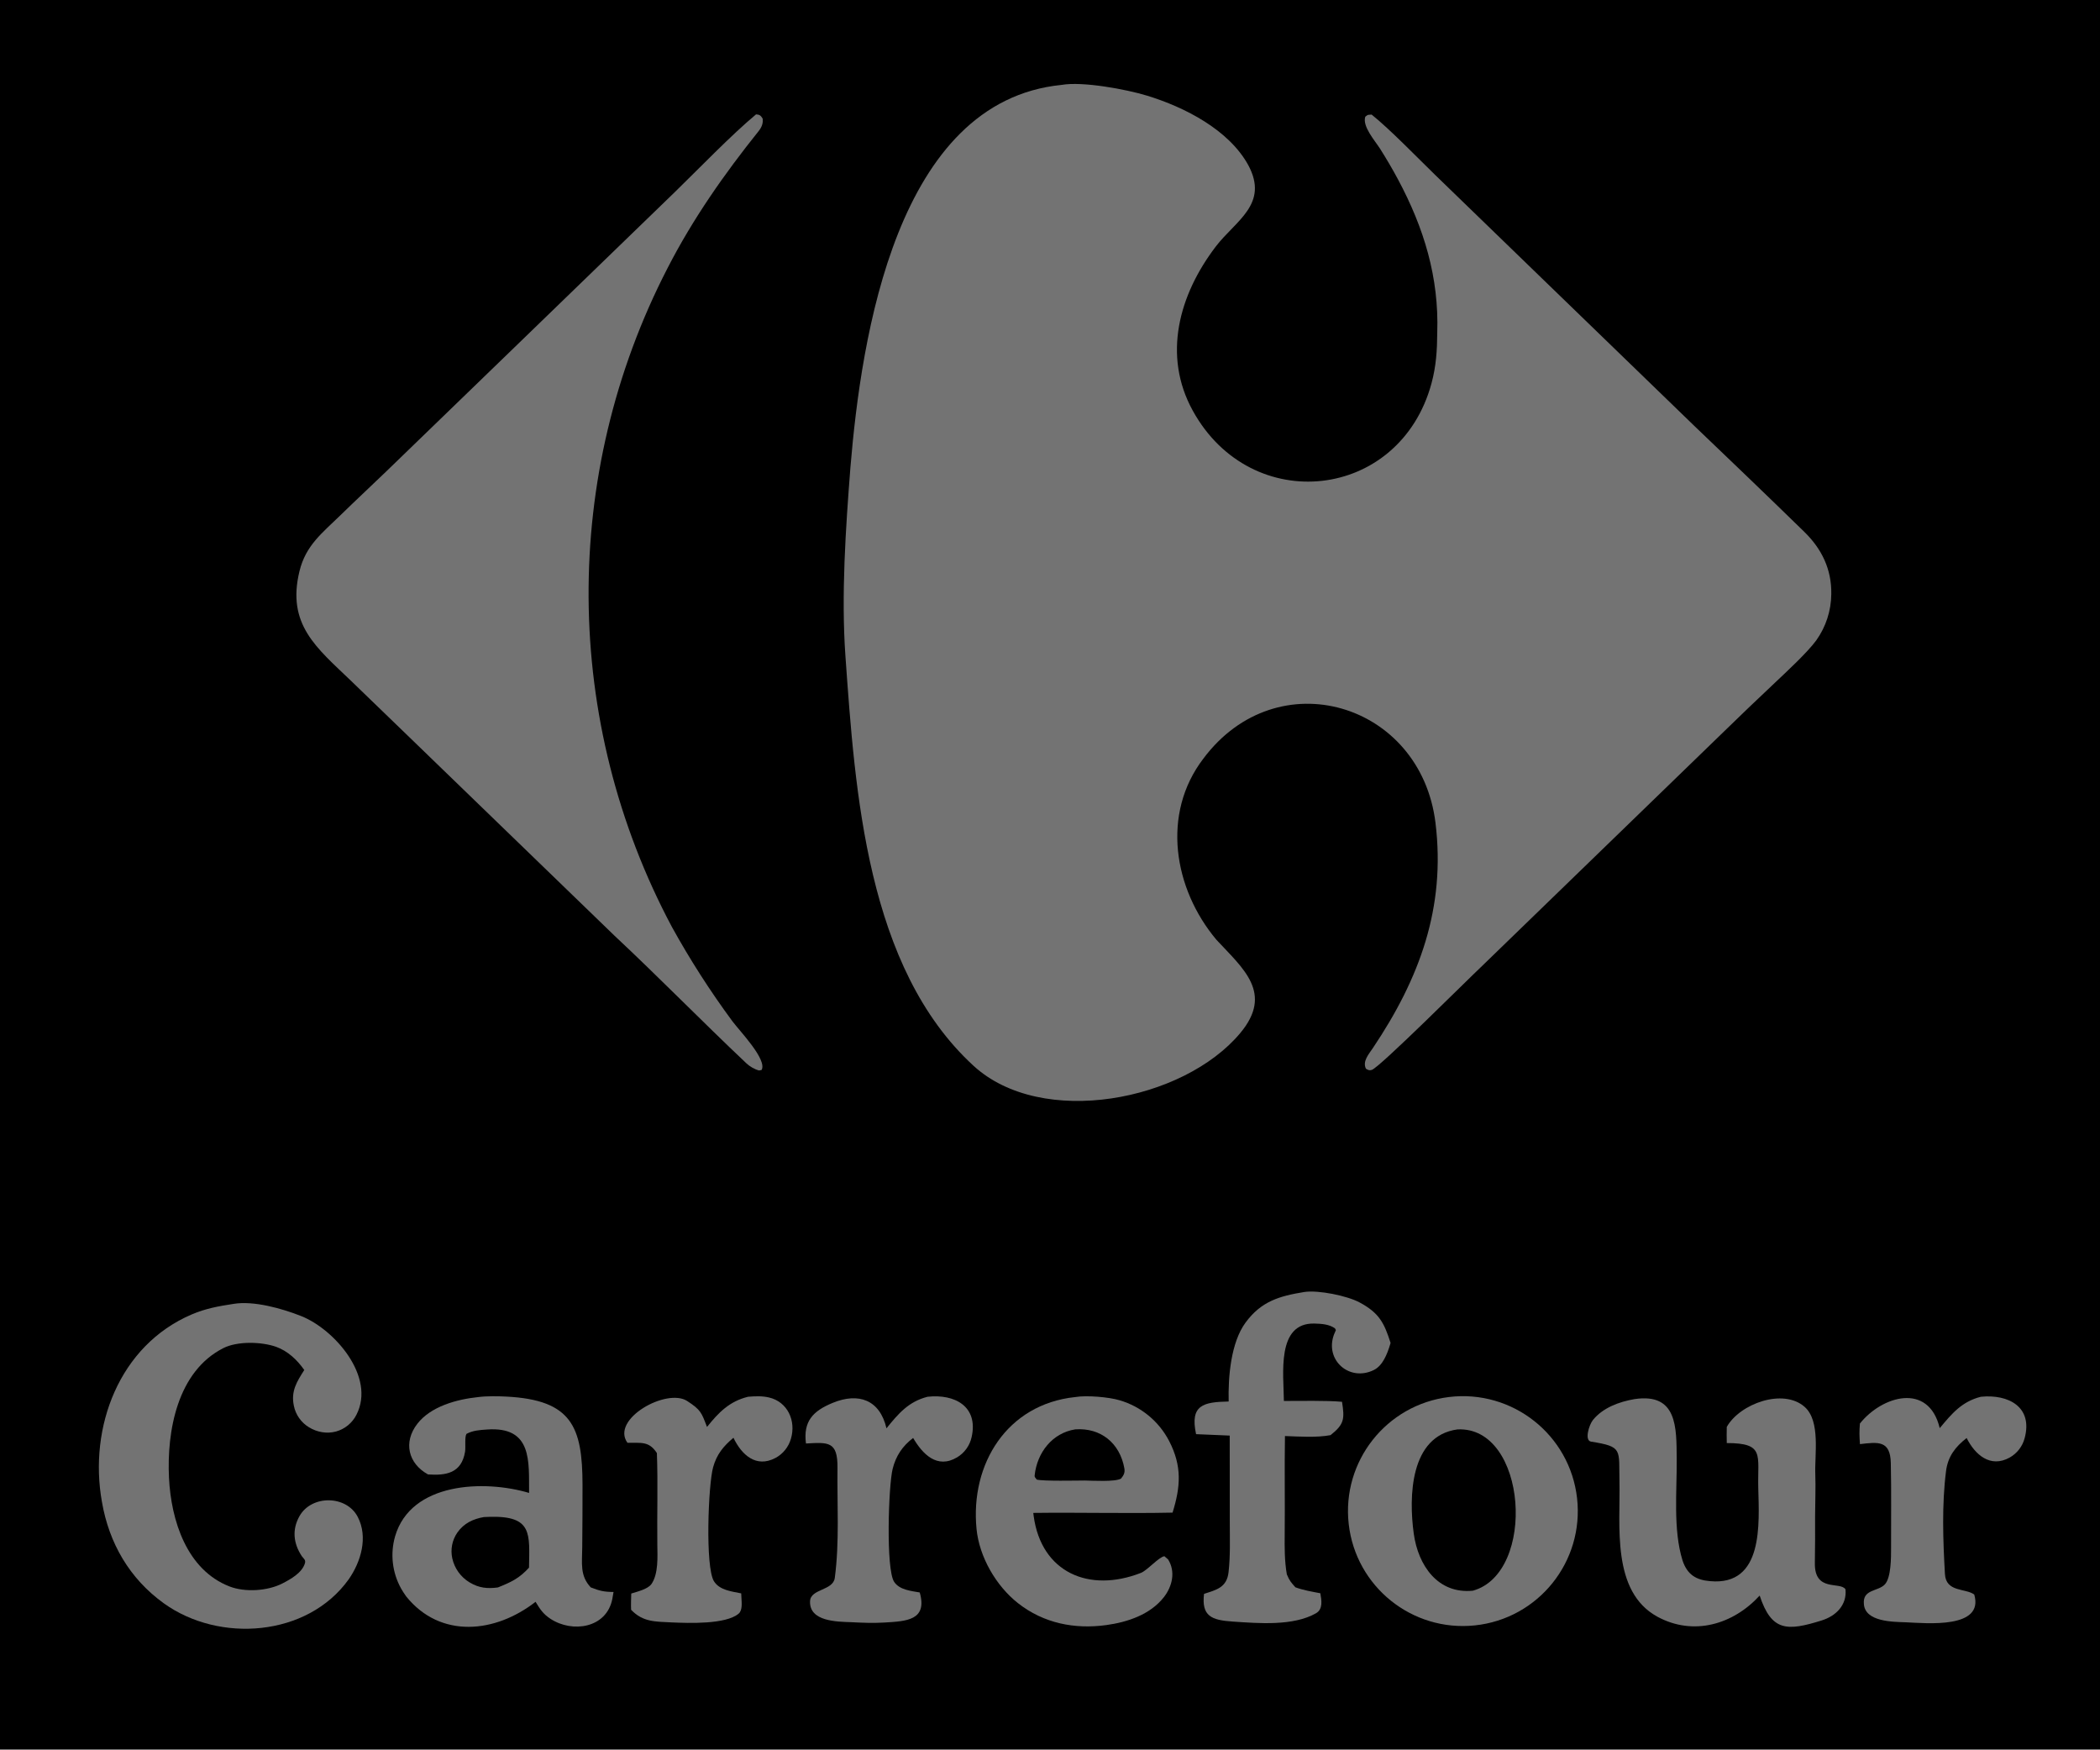
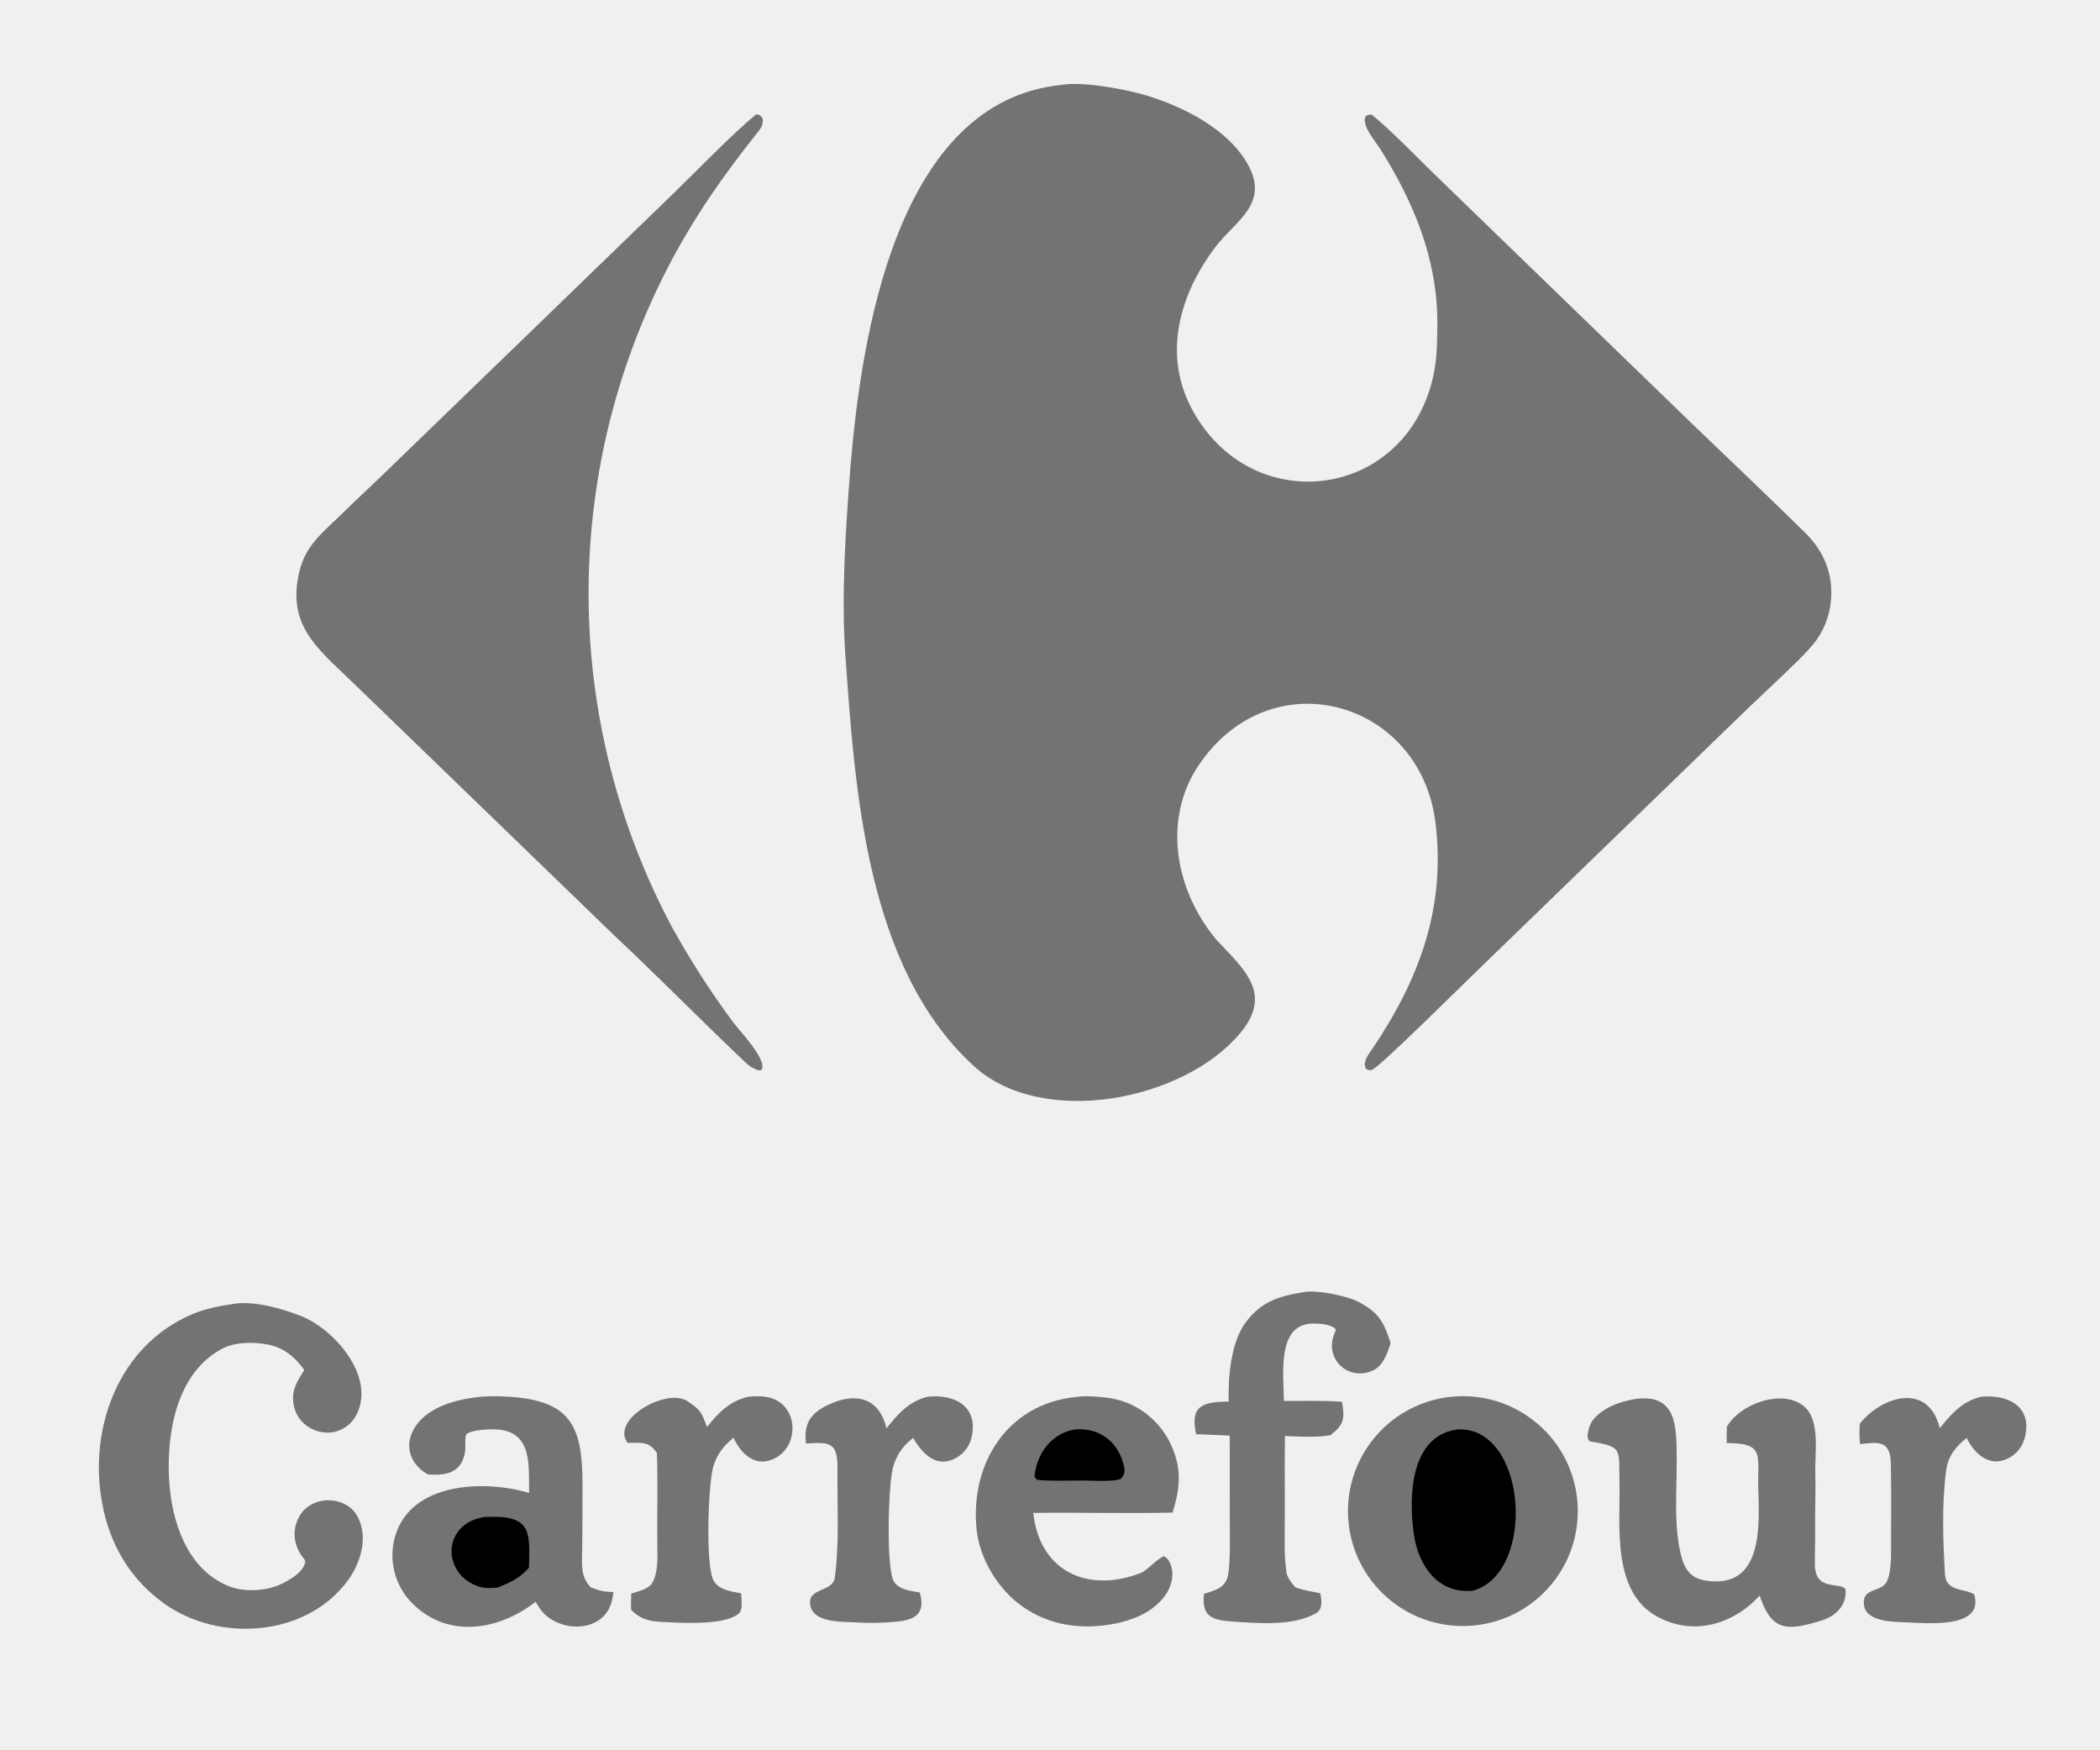
- <svg xmlns="http://www.w3.org/2000/svg" preserveAspectRatio="xMidYMid meet" overflow="visible" width="82.339" height="68.588" viewBox="0 0 82.339 68.588" fill="none">
+ <svg xmlns="http://www.w3.org/2000/svg" preserveAspectRatio="xMidYMid meet" overflow="visible" style="display: block;" width="82.339" height="68.588" viewBox="0 0 82.339 68.588" fill="none">
  <g id="Screenshot 2026-08-15 at 11.58.27â¯AM 1 [Vectorized]" clip-path="url(#clip0_0_480)">
-     <path id="Vector" d="M0 -4.584H82.339V70.965H0V-4.584Z" fill="black" />
    <path id="Vector_2" d="M41.626 3.328C42.443 3.183 44.163 3.5 44.985 3.753C46.45 4.203 48.182 5.086 48.944 6.474C49.768 8.006 48.439 8.656 47.67 9.664C46.223 11.561 45.577 13.936 46.765 16.095C49.06 20.268 54.883 19.624 56.128 15.027C56.31 14.352 56.348 13.742 56.353 13.047C56.426 10.874 55.833 8.935 54.813 7.03C54.592 6.618 54.355 6.214 54.104 5.819C53.9 5.504 53.407 4.946 53.532 4.575C53.657 4.481 53.607 4.509 53.78 4.492C54.481 5.05 55.614 6.219 56.285 6.871L60.694 11.141L66.427 16.691C67.871 18.071 69.316 19.455 70.746 20.851C71.429 21.518 71.82 22.317 71.803 23.292C71.797 23.943 71.591 24.576 71.213 25.105C70.866 25.58 70.061 26.322 69.603 26.756C68.907 27.41 68.218 28.07 67.534 28.737L58.062 37.916C57.546 38.4 54.084 41.858 53.785 41.944C53.684 41.973 53.643 41.948 53.557 41.896C53.414 41.606 53.667 41.329 53.836 41.077C55.652 38.37 56.692 35.587 56.284 32.257C55.706 27.544 50.076 25.863 47.181 29.742C45.528 31.903 46.015 34.841 47.694 36.841C48.746 37.974 49.938 38.93 48.631 40.497C46.41 43.162 40.85 44.243 38.168 41.779C33.981 37.933 33.529 31.049 33.149 25.728C32.978 23.336 33.159 20.709 33.344 18.325C33.77 13.2 35.151 3.969 41.626 3.328Z" fill="#737373" />
    <path id="Vector_3" d="M29.645 4.483C29.794 4.493 29.828 4.534 29.902 4.646C29.93 4.838 29.861 4.995 29.742 5.144C28.4 6.819 27.163 8.583 26.177 10.505C21.986 18.621 22.049 28.278 26.345 36.339C27.053 37.62 27.844 38.854 28.713 40.031C28.997 40.415 30.089 41.535 29.862 41.945L29.764 41.966C29.591 41.924 29.395 41.808 29.264 41.684C27.525 40.042 25.843 38.318 24.097 36.685L16.034 28.884L13.76 26.687C12.421 25.4 11.232 24.488 11.742 22.393C11.989 21.377 12.635 20.895 13.347 20.2C13.931 19.629 14.535 19.069 15.124 18.501L20.561 13.241L26.45 7.539C27.378 6.637 28.681 5.283 29.645 4.483Z" fill="#737373" />
    <path id="Vector_4" d="M56.813 54.767C59.297 54.465 61.553 56.244 61.835 58.731C62.117 61.218 60.319 63.459 57.829 63.72C55.369 63.978 53.161 62.206 52.882 59.748C52.603 57.29 54.358 55.067 56.813 54.767Z" fill="#737373" />
    <path id="Vector_5" d="M57.146 56.037C59.883 55.899 60.257 61.671 57.748 62.36C56.371 62.496 55.603 61.364 55.432 60.123C55.234 58.691 55.277 56.291 57.146 56.037Z" fill="black" />
    <path id="Vector_6" d="M9.156 51.116C9.952 50.983 11.07 51.3 11.81 51.594C13.108 52.108 14.741 53.968 13.976 55.462C13.814 55.783 13.524 56.021 13.178 56.118C12.82 56.217 12.434 56.148 12.119 55.956C11.809 55.77 11.591 55.462 11.521 55.106C11.401 54.531 11.644 54.159 11.93 53.708C11.654 53.313 11.284 52.963 10.824 52.798C10.252 52.597 9.309 52.57 8.757 52.85C6.951 53.764 6.537 56.103 6.626 57.934C6.707 59.597 7.316 61.541 9.001 62.194C9.609 62.429 10.487 62.373 11.066 62.079C11.392 61.912 11.846 61.661 11.957 61.28C11.991 61.156 11.918 61.114 11.833 61.005C11.505 60.508 11.444 59.97 11.741 59.439C12.213 58.597 13.583 58.61 14.027 59.467C14.439 60.258 14.155 61.224 13.67 61.917C12.054 64.171 8.593 64.419 6.421 62.853C5.077 61.885 4.273 60.491 3.996 58.874C3.473 55.954 4.667 52.747 7.518 51.529C8.06 51.297 8.577 51.204 9.156 51.116Z" fill="#737373" />
    <path id="Vector_7" d="M18.752 54.769C19.075 54.726 19.526 54.733 19.853 54.75C22.428 54.88 22.836 55.945 22.84 58.206C22.841 59.023 22.837 59.84 22.829 60.656C22.825 61.289 22.73 61.768 23.163 62.23C23.512 62.367 23.683 62.407 24.056 62.41C24.041 62.503 24.025 62.597 24.007 62.691C23.777 63.83 22.445 64.024 21.588 63.465C21.298 63.276 21.174 63.085 20.999 62.795C19.429 64.021 17.272 64.257 15.925 62.583C15.871 62.512 15.774 62.358 15.729 62.279C15.38 61.655 15.294 60.917 15.491 60.229C16.111 58.103 18.985 58.003 20.745 58.527C20.732 57.313 20.89 55.911 19.094 56.041C18.814 56.061 18.543 56.075 18.29 56.212C18.212 56.334 18.264 56.725 18.235 56.908C18.096 57.765 17.474 57.848 16.782 57.802C16.005 57.373 15.804 56.541 16.361 55.819C16.893 55.13 17.917 54.856 18.752 54.769Z" fill="#737373" />
    <path id="Vector_8" d="M18.974 59.473C19.054 59.469 19.134 59.466 19.214 59.464C20.886 59.423 20.761 60.129 20.742 61.456C20.357 61.878 20.05 62.019 19.523 62.232C19.111 62.287 18.78 62.256 18.413 62.035C18.067 61.828 17.821 61.487 17.734 61.094C17.656 60.743 17.728 60.376 17.933 60.08C18.187 59.716 18.553 59.545 18.974 59.473Z" fill="black" />
    <path id="Vector_9" d="M67.705 55.939C68.219 55.027 69.925 54.407 70.764 55.159C71.385 55.716 71.147 57.026 71.176 57.795C71.195 58.314 71.17 58.916 71.168 59.441C71.17 59.952 71.17 60.767 71.159 61.261C71.133 62.434 72.153 61.985 72.36 62.306C72.421 62.928 71.98 63.352 71.433 63.524C70.064 63.953 69.461 63.957 68.995 62.551C67.954 63.687 66.398 64.144 64.989 63.382C63.171 62.393 63.536 59.792 63.498 58.099C63.469 56.812 63.642 56.717 62.384 56.516C62.116 56.473 62.305 55.859 62.454 55.673C62.844 55.186 63.485 54.953 64.087 54.849C65.774 54.596 65.731 55.973 65.742 57.18C65.754 58.446 65.594 59.958 65.97 61.173C66.156 61.731 66.501 61.94 67.049 61.985C69.155 62.181 68.974 59.727 68.94 58.326C68.908 57.032 69.202 56.574 67.705 56.572C67.697 56.366 67.703 56.147 67.705 55.939Z" fill="#737373" />
    <path id="Vector_10" d="M42.155 54.769C42.597 54.693 43.471 54.766 43.901 54.895C44.737 55.14 45.438 55.716 45.84 56.49C46.352 57.48 46.29 58.284 45.975 59.299C44.175 59.337 42.327 59.287 40.514 59.31C40.519 59.355 40.525 59.4 40.531 59.445C40.835 61.642 42.697 62.458 44.736 61.661C44.984 61.564 45.43 61.043 45.654 61.008L45.799 61.133C46.1 61.61 45.966 62.187 45.636 62.611C45.102 63.296 44.207 63.594 43.38 63.707C42.134 63.879 40.92 63.637 39.919 62.852C39.057 62.176 38.397 61.039 38.289 59.939C38.038 57.389 39.484 55.052 42.155 54.769Z" fill="#737373" />
    <path id="Vector_11" d="M42.159 56.035C43.153 55.963 43.91 56.569 44.086 57.567C44.115 57.735 44.057 57.841 43.952 57.966C43.721 58.1 42.833 58.045 42.525 58.04C42.198 58.041 40.929 58.07 40.652 58.005C40.612 57.954 40.56 57.912 40.567 57.844C40.661 56.947 41.258 56.177 42.159 56.035Z" fill="black" />
    <path id="Vector_12" d="M51.143 50.649C51.686 50.568 52.814 50.794 53.308 51.059C54.078 51.473 54.272 51.859 54.523 52.646C54.516 52.672 54.509 52.697 54.501 52.722C54.392 53.077 54.218 53.533 53.871 53.706C52.914 54.183 51.929 53.319 52.306 52.313C52.328 52.255 52.356 52.205 52.379 52.142L52.34 52.072C52.106 51.912 51.82 51.895 51.542 51.887C50.036 51.845 50.332 53.875 50.34 54.921C51.016 54.924 51.97 54.897 52.619 54.954C52.725 55.625 52.709 55.834 52.17 56.261C51.628 56.365 50.942 56.316 50.382 56.297C50.361 57.572 50.385 58.853 50.372 60.128C50.367 60.669 50.363 61.182 50.455 61.718C50.559 61.967 50.618 62.033 50.791 62.226C51.115 62.345 51.431 62.395 51.769 62.46C51.814 62.726 51.883 63.077 51.603 63.242C50.707 63.755 49.343 63.638 48.332 63.57C47.49 63.514 47.107 63.351 47.209 62.484C47.7 62.324 48.101 62.235 48.17 61.637C48.245 60.985 48.219 60.331 48.219 59.675L48.216 56.279L46.897 56.223C46.65 55.077 47.183 54.962 48.175 54.943C48.151 53.982 48.26 52.632 48.837 51.849C49.453 51.011 50.166 50.809 51.143 50.649Z" fill="#737373" />
    <path id="Vector_13" d="M77.667 54.757C78.745 54.649 79.717 55.152 79.384 56.381C79.299 56.703 79.087 56.978 78.796 57.141C78.039 57.56 77.439 57.03 77.11 56.374C76.667 56.72 76.376 57.095 76.302 57.672C76.135 58.99 76.183 60.38 76.259 61.705C76.3 62.427 77.057 62.255 77.408 62.509C77.805 63.86 75.547 63.636 74.721 63.598C74.226 63.58 73.127 63.584 73.081 62.88C73.028 62.288 73.648 62.4 73.91 62.105C74.15 61.835 74.148 61.05 74.147 60.706C74.143 59.586 74.162 58.473 74.137 57.355C74.117 56.462 73.642 56.529 72.927 56.614C72.905 56.286 72.899 56.132 72.925 55.807C73.788 54.723 75.62 54.176 76.055 55.987C76.53 55.416 76.919 54.947 77.667 54.757Z" fill="#737373" />
    <path id="Vector_14" d="M36.368 54.757C37.434 54.638 38.369 55.135 38.096 56.341C38.023 56.672 37.817 56.958 37.527 57.132C36.743 57.598 36.175 57.007 35.803 56.372C35.384 56.691 35.127 57.074 34.999 57.587C34.836 58.247 34.729 61.525 35.06 62.015C35.273 62.331 35.72 62.368 36.062 62.429C36.374 63.528 35.531 63.556 34.676 63.608C34.241 63.635 33.806 63.617 33.371 63.594C32.813 63.575 31.737 63.567 31.761 62.782C31.769 62.279 32.663 62.366 32.731 61.86C32.919 60.457 32.82 58.961 32.837 57.546C32.849 56.493 32.473 56.542 31.601 56.589C31.489 55.718 31.874 55.314 32.655 54.994C33.661 54.582 34.497 54.872 34.758 55.994C35.228 55.412 35.625 54.947 36.368 54.757Z" fill="#737373" />
    <path id="Vector_15" d="M29.33 54.757C29.607 54.734 29.878 54.721 30.152 54.785C30.883 54.955 31.22 55.703 31.011 56.405C30.918 56.728 30.699 56.999 30.403 57.157C29.64 57.559 29.073 57.026 28.758 56.364C28.363 56.696 28.102 57.014 27.961 57.518C27.77 58.198 27.645 61.424 27.993 61.988C28.211 62.341 28.692 62.389 29.062 62.465L29.07 62.626C29.079 62.824 29.119 63.125 28.962 63.259C28.459 63.688 26.989 63.631 26.357 63.604C25.699 63.569 25.215 63.599 24.745 63.108C24.734 62.911 24.747 62.672 24.751 62.471C24.992 62.395 25.387 62.304 25.539 62.104C25.822 61.703 25.779 61.018 25.773 60.544C25.759 59.355 25.8 58.151 25.756 56.964C25.443 56.484 25.139 56.573 24.601 56.561C23.936 55.629 26.14 54.401 26.943 54.923C27.483 55.273 27.506 55.381 27.721 55.941C28.174 55.373 28.604 54.934 29.33 54.757Z" fill="#737373" />
  </g>
  <defs>
    <clipPath id="clip0_0_480">
      <rect width="82.339" height="68.588" fill="white" />
    </clipPath>
  </defs>
</svg>
